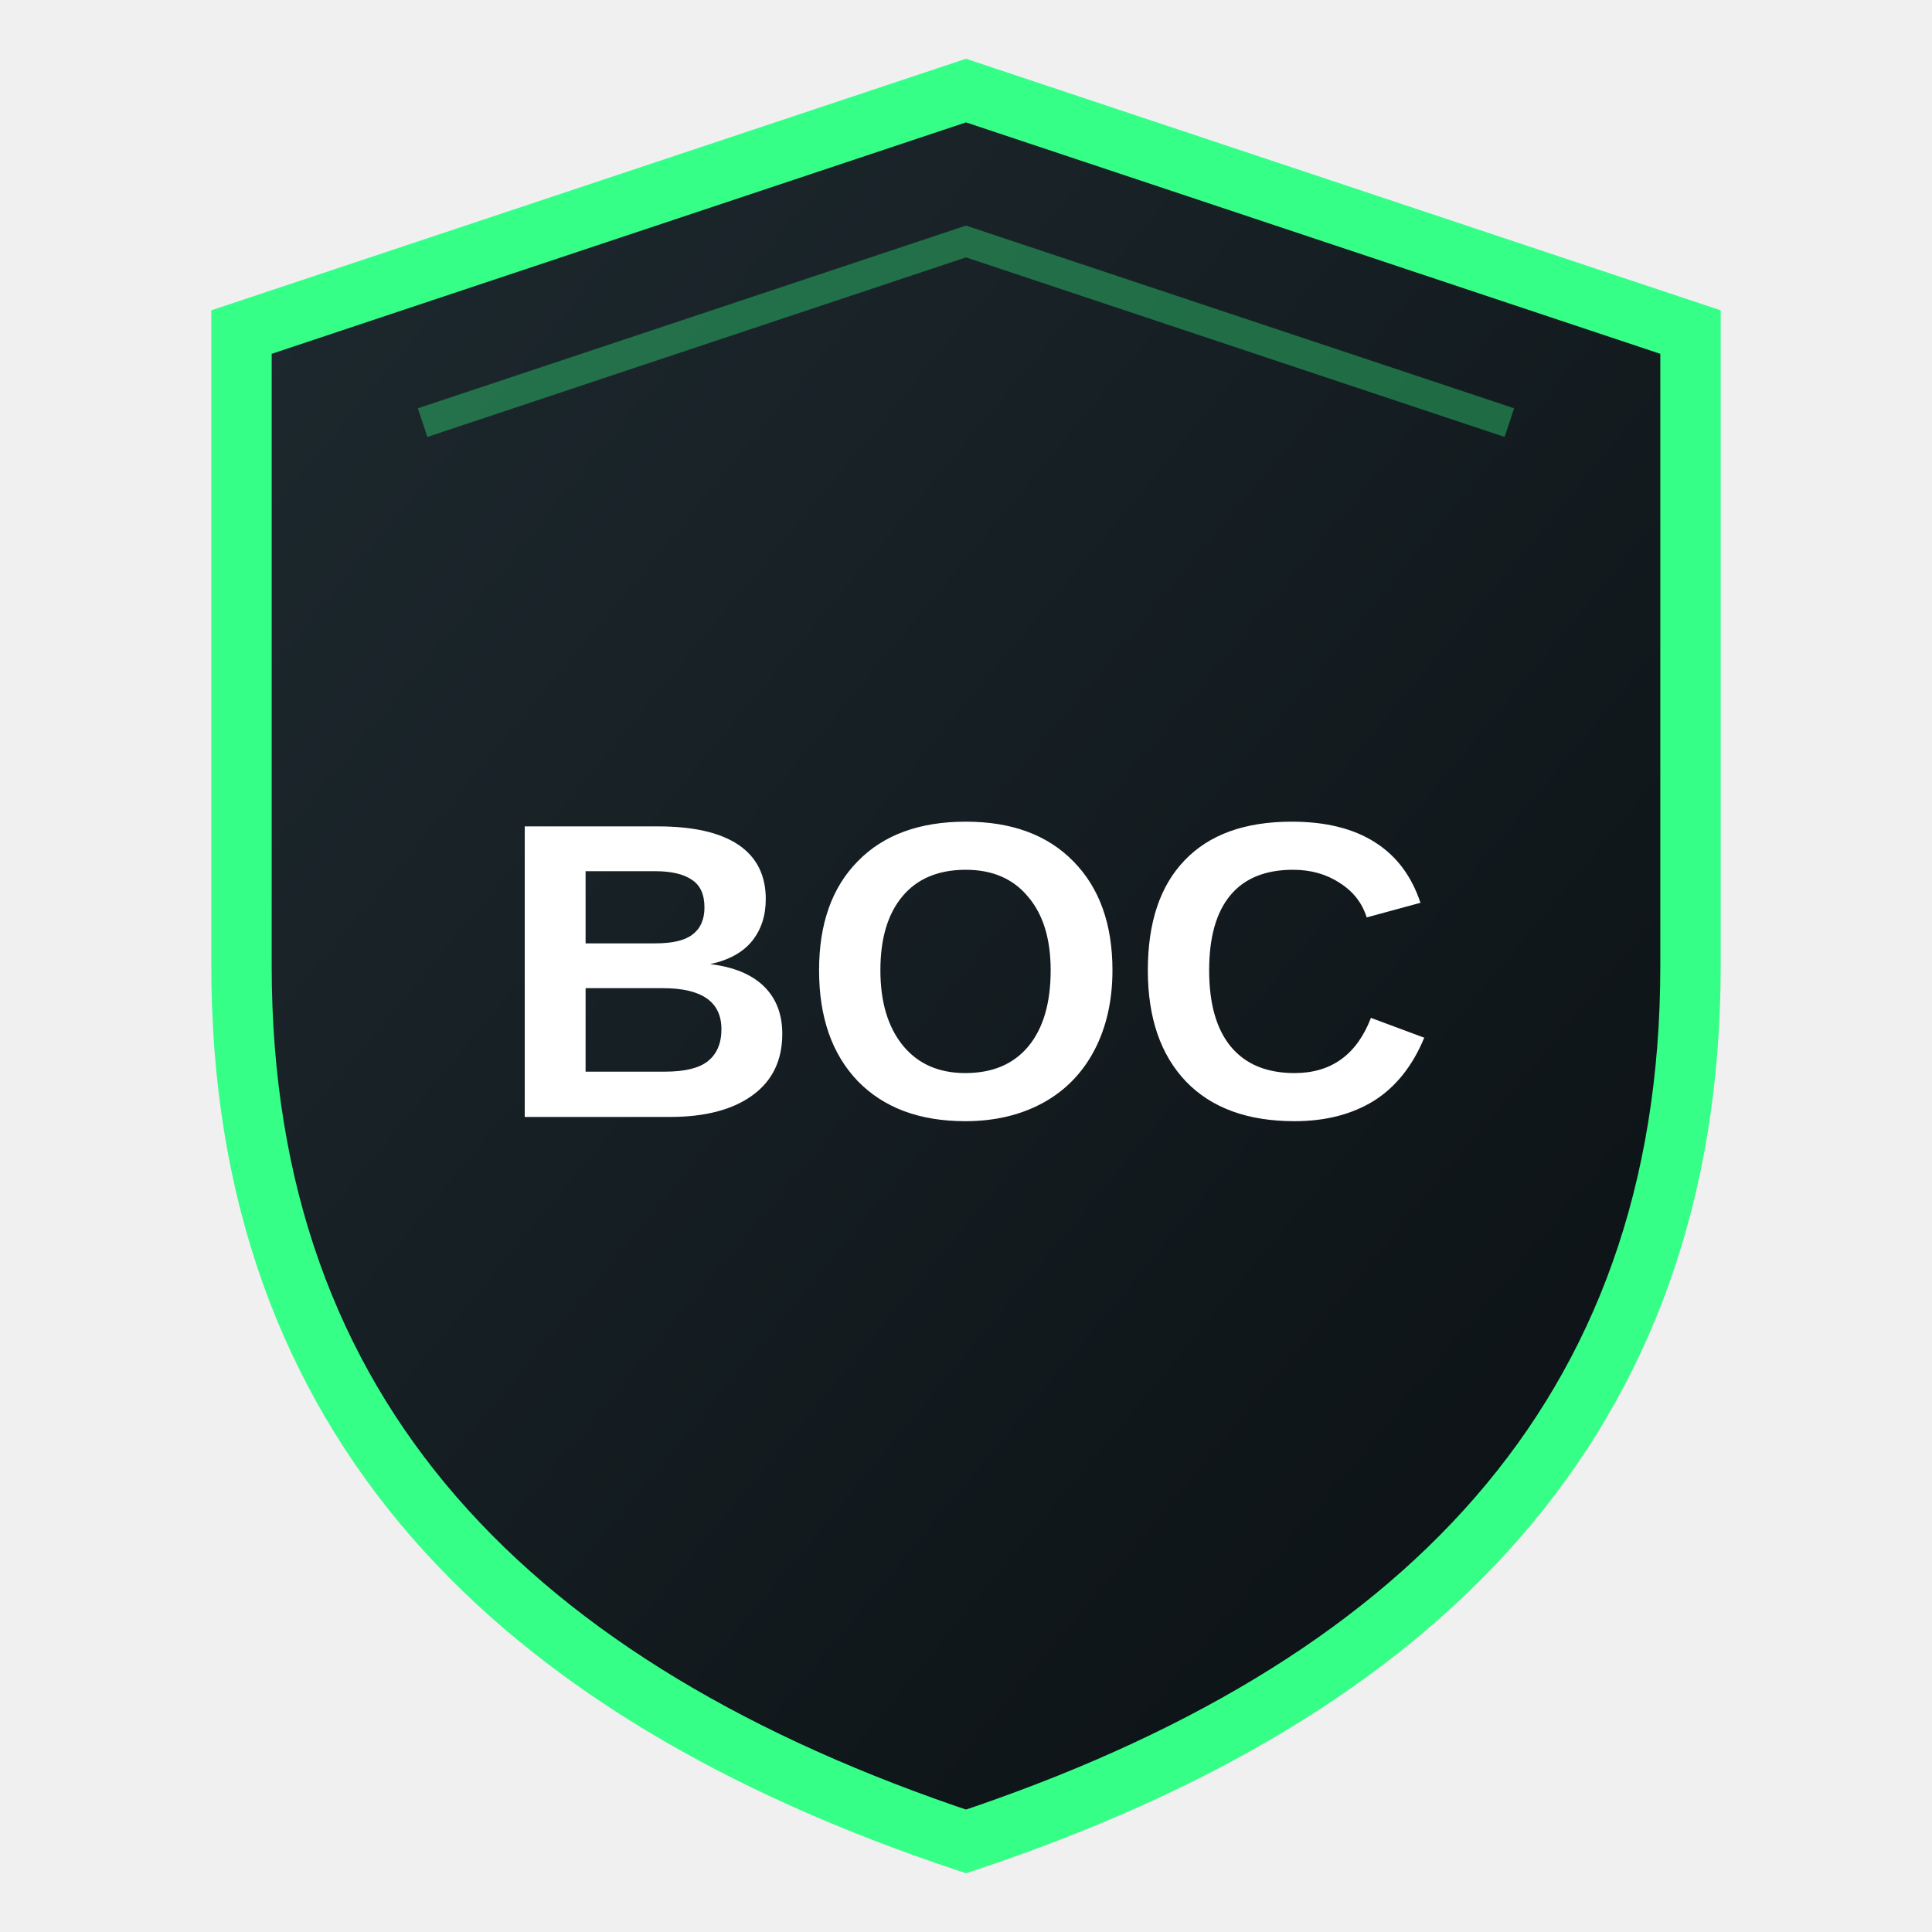
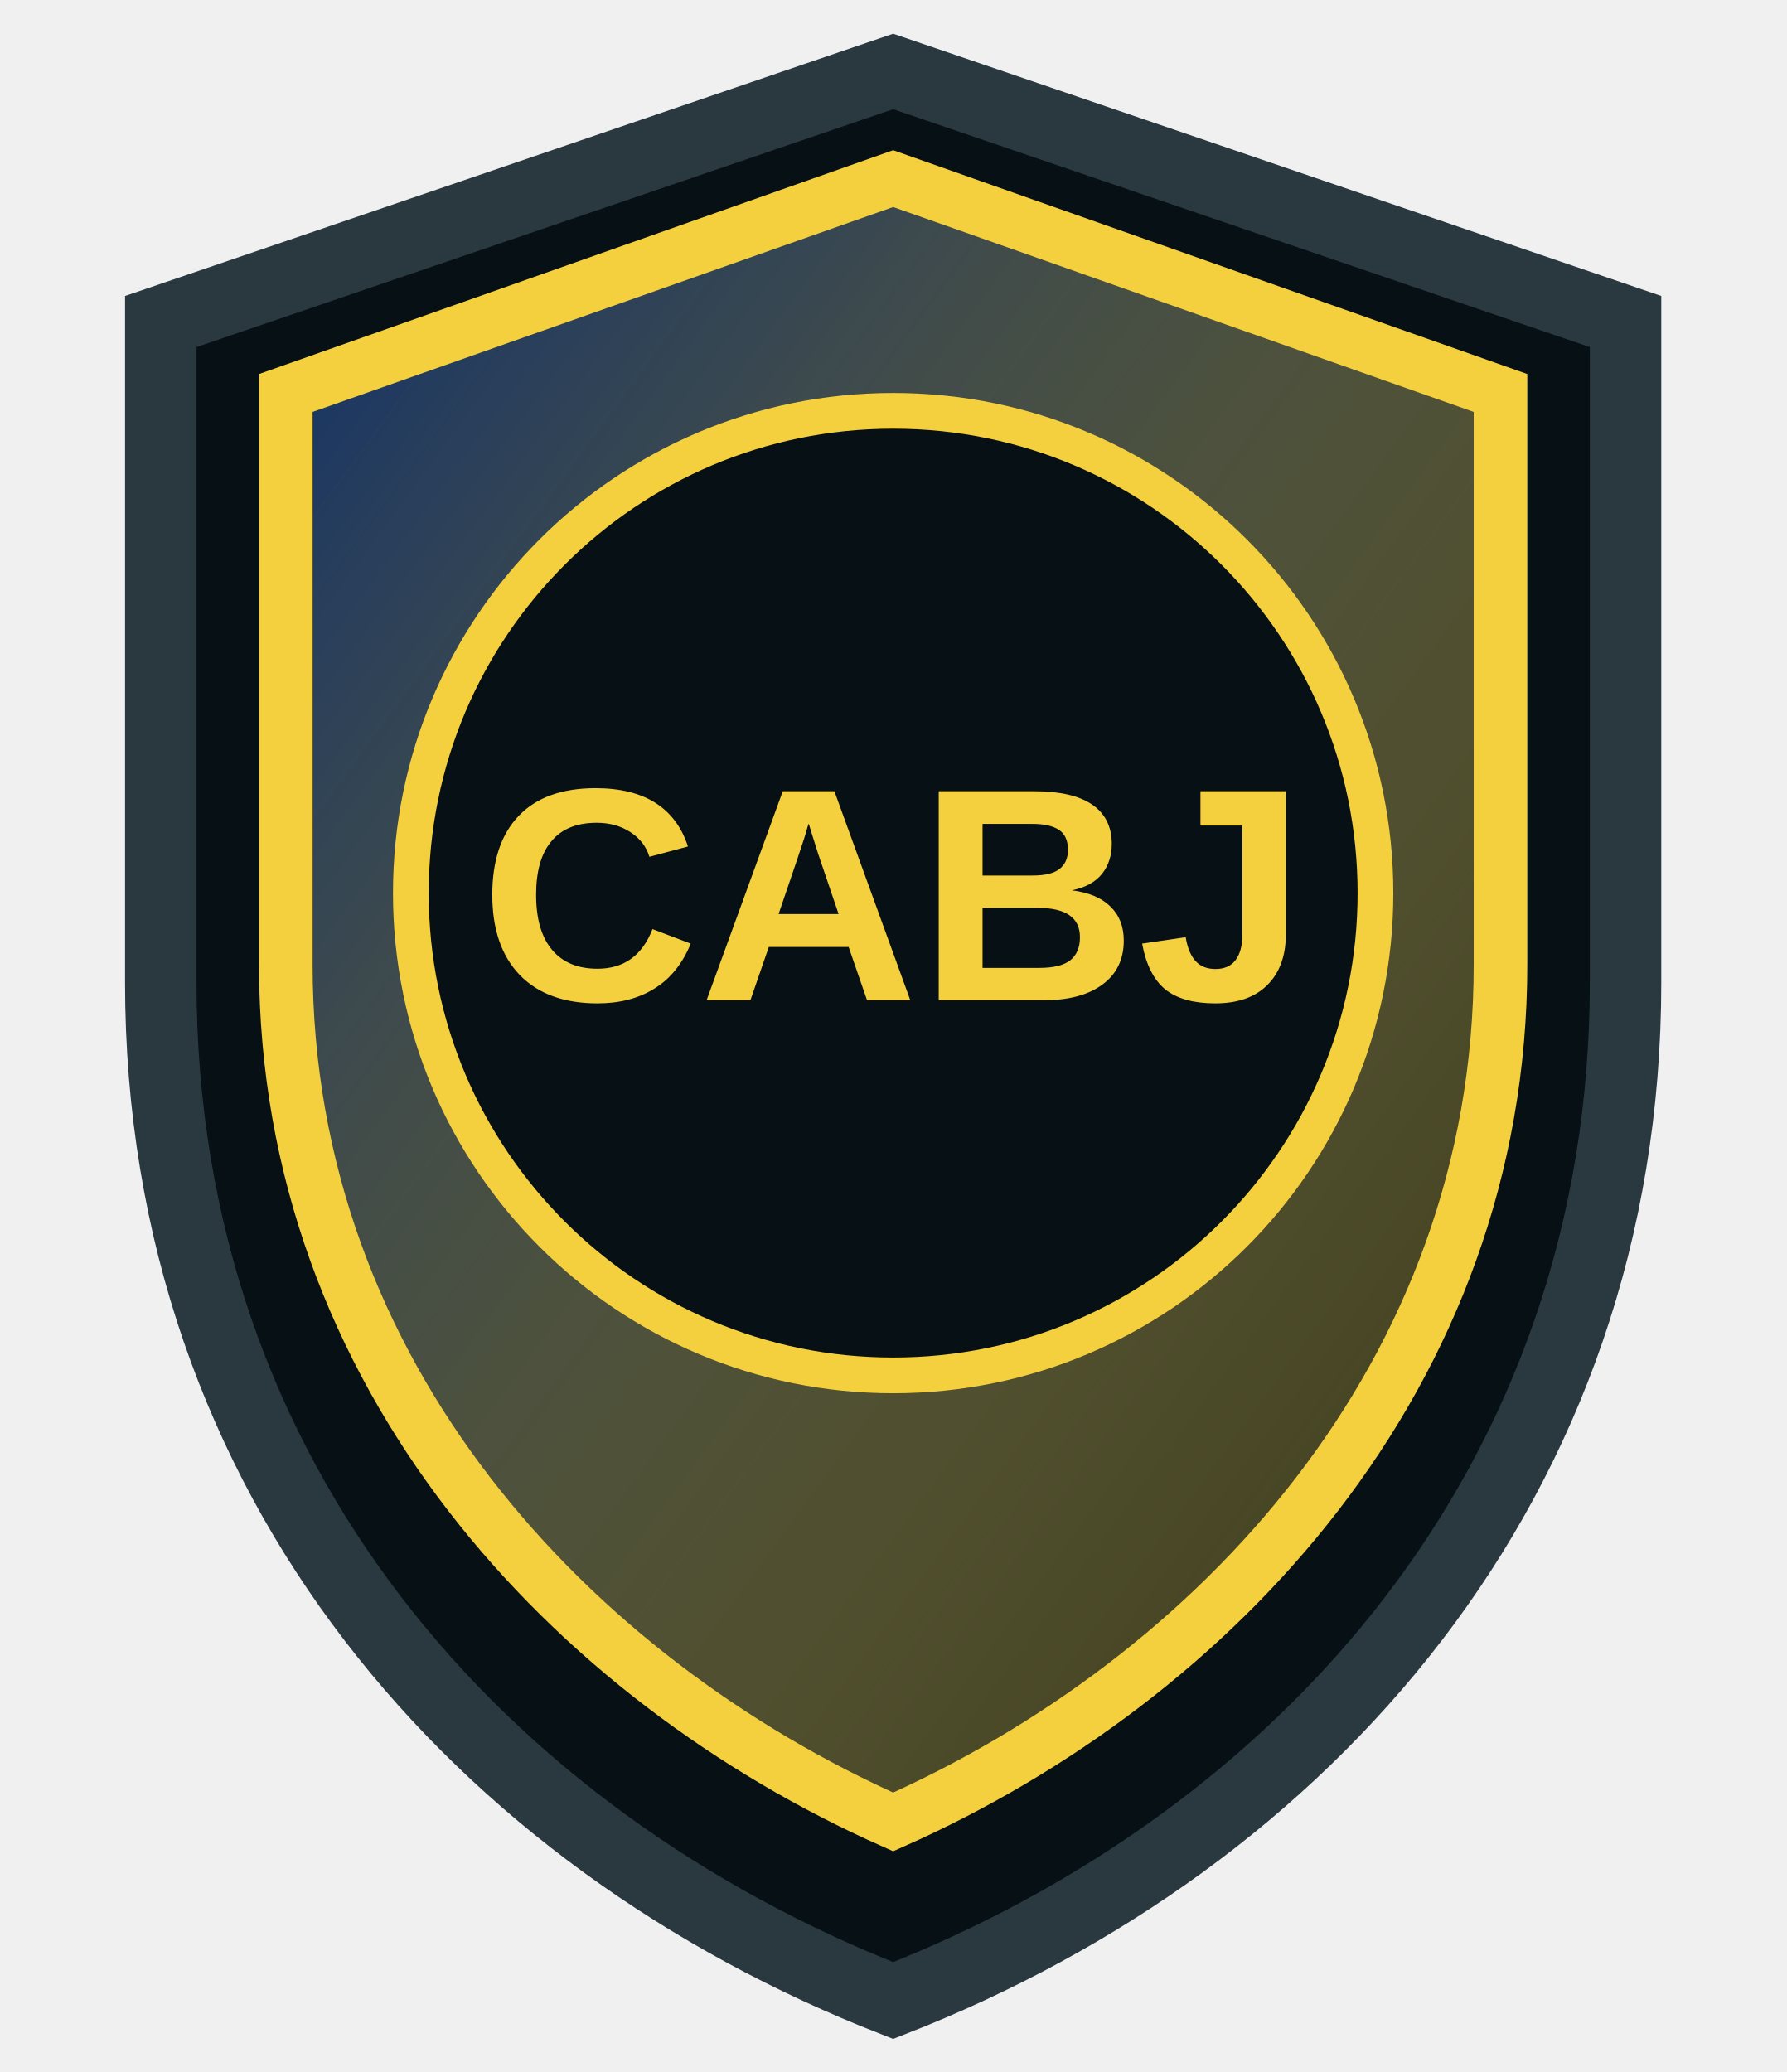
- <svg xmlns="http://www.w3.org/2000/svg" viewBox="0 0 64 64" role="img" aria-label="Boca Juniors">
+ <svg xmlns="http://www.w3.org/2000/svg" viewBox="0 0 100 116" role="img" aria-label="BOC">
  <defs>
    <linearGradient id="g" x1="0" y1="0" x2="1" y2="1">
-       <stop offset="0" stop-color="#1e2a30" />
-       <stop offset="1" stop-color="#0a0f12" />
+       <stop offset="0" stop-color="#0B2D6B" />
+       <stop offset="1" stop-color="#F4D03F" stop-opacity=".18" />
    </linearGradient>
  </defs>
-   <path d="M32 3 56 11v21c0 15-9 24-24 29C17 56 8 47 8 32V11z" fill="url(#g)" stroke="#35ff87" stroke-width="2" />
-   <path d="M14 14 32 8l18 6" fill="none" stroke="#35ff87" stroke-opacity=".35" />
-   <text x="32" y="37" text-anchor="middle" fill="#fff" font-family="Arial,sans-serif" font-size="14" font-weight="800">BOC</text>
+   <path d="M50 4 L91 18 V55 C91 83 73 103 50 112 C27 103 9 83 9 55 V18 Z" fill="#071014" stroke="#2A3940" stroke-width="4" />
+   <path d="M50 10 L84 22 V54 C84 77 68 94 50 102 C32 94 16 77 16 54 V22 Z" fill="url(#g)" stroke="#F4D03F" stroke-width="3" />
+   <circle cx="50" cy="50" r="27" fill="#071014" stroke="#F4D03F" stroke-width="2" />
+   <text x="50" y="56" text-anchor="middle" font-family="Arial, sans-serif" font-size="17" font-weight="800" fill="#F4D03F">CABJ</text>
</svg>
